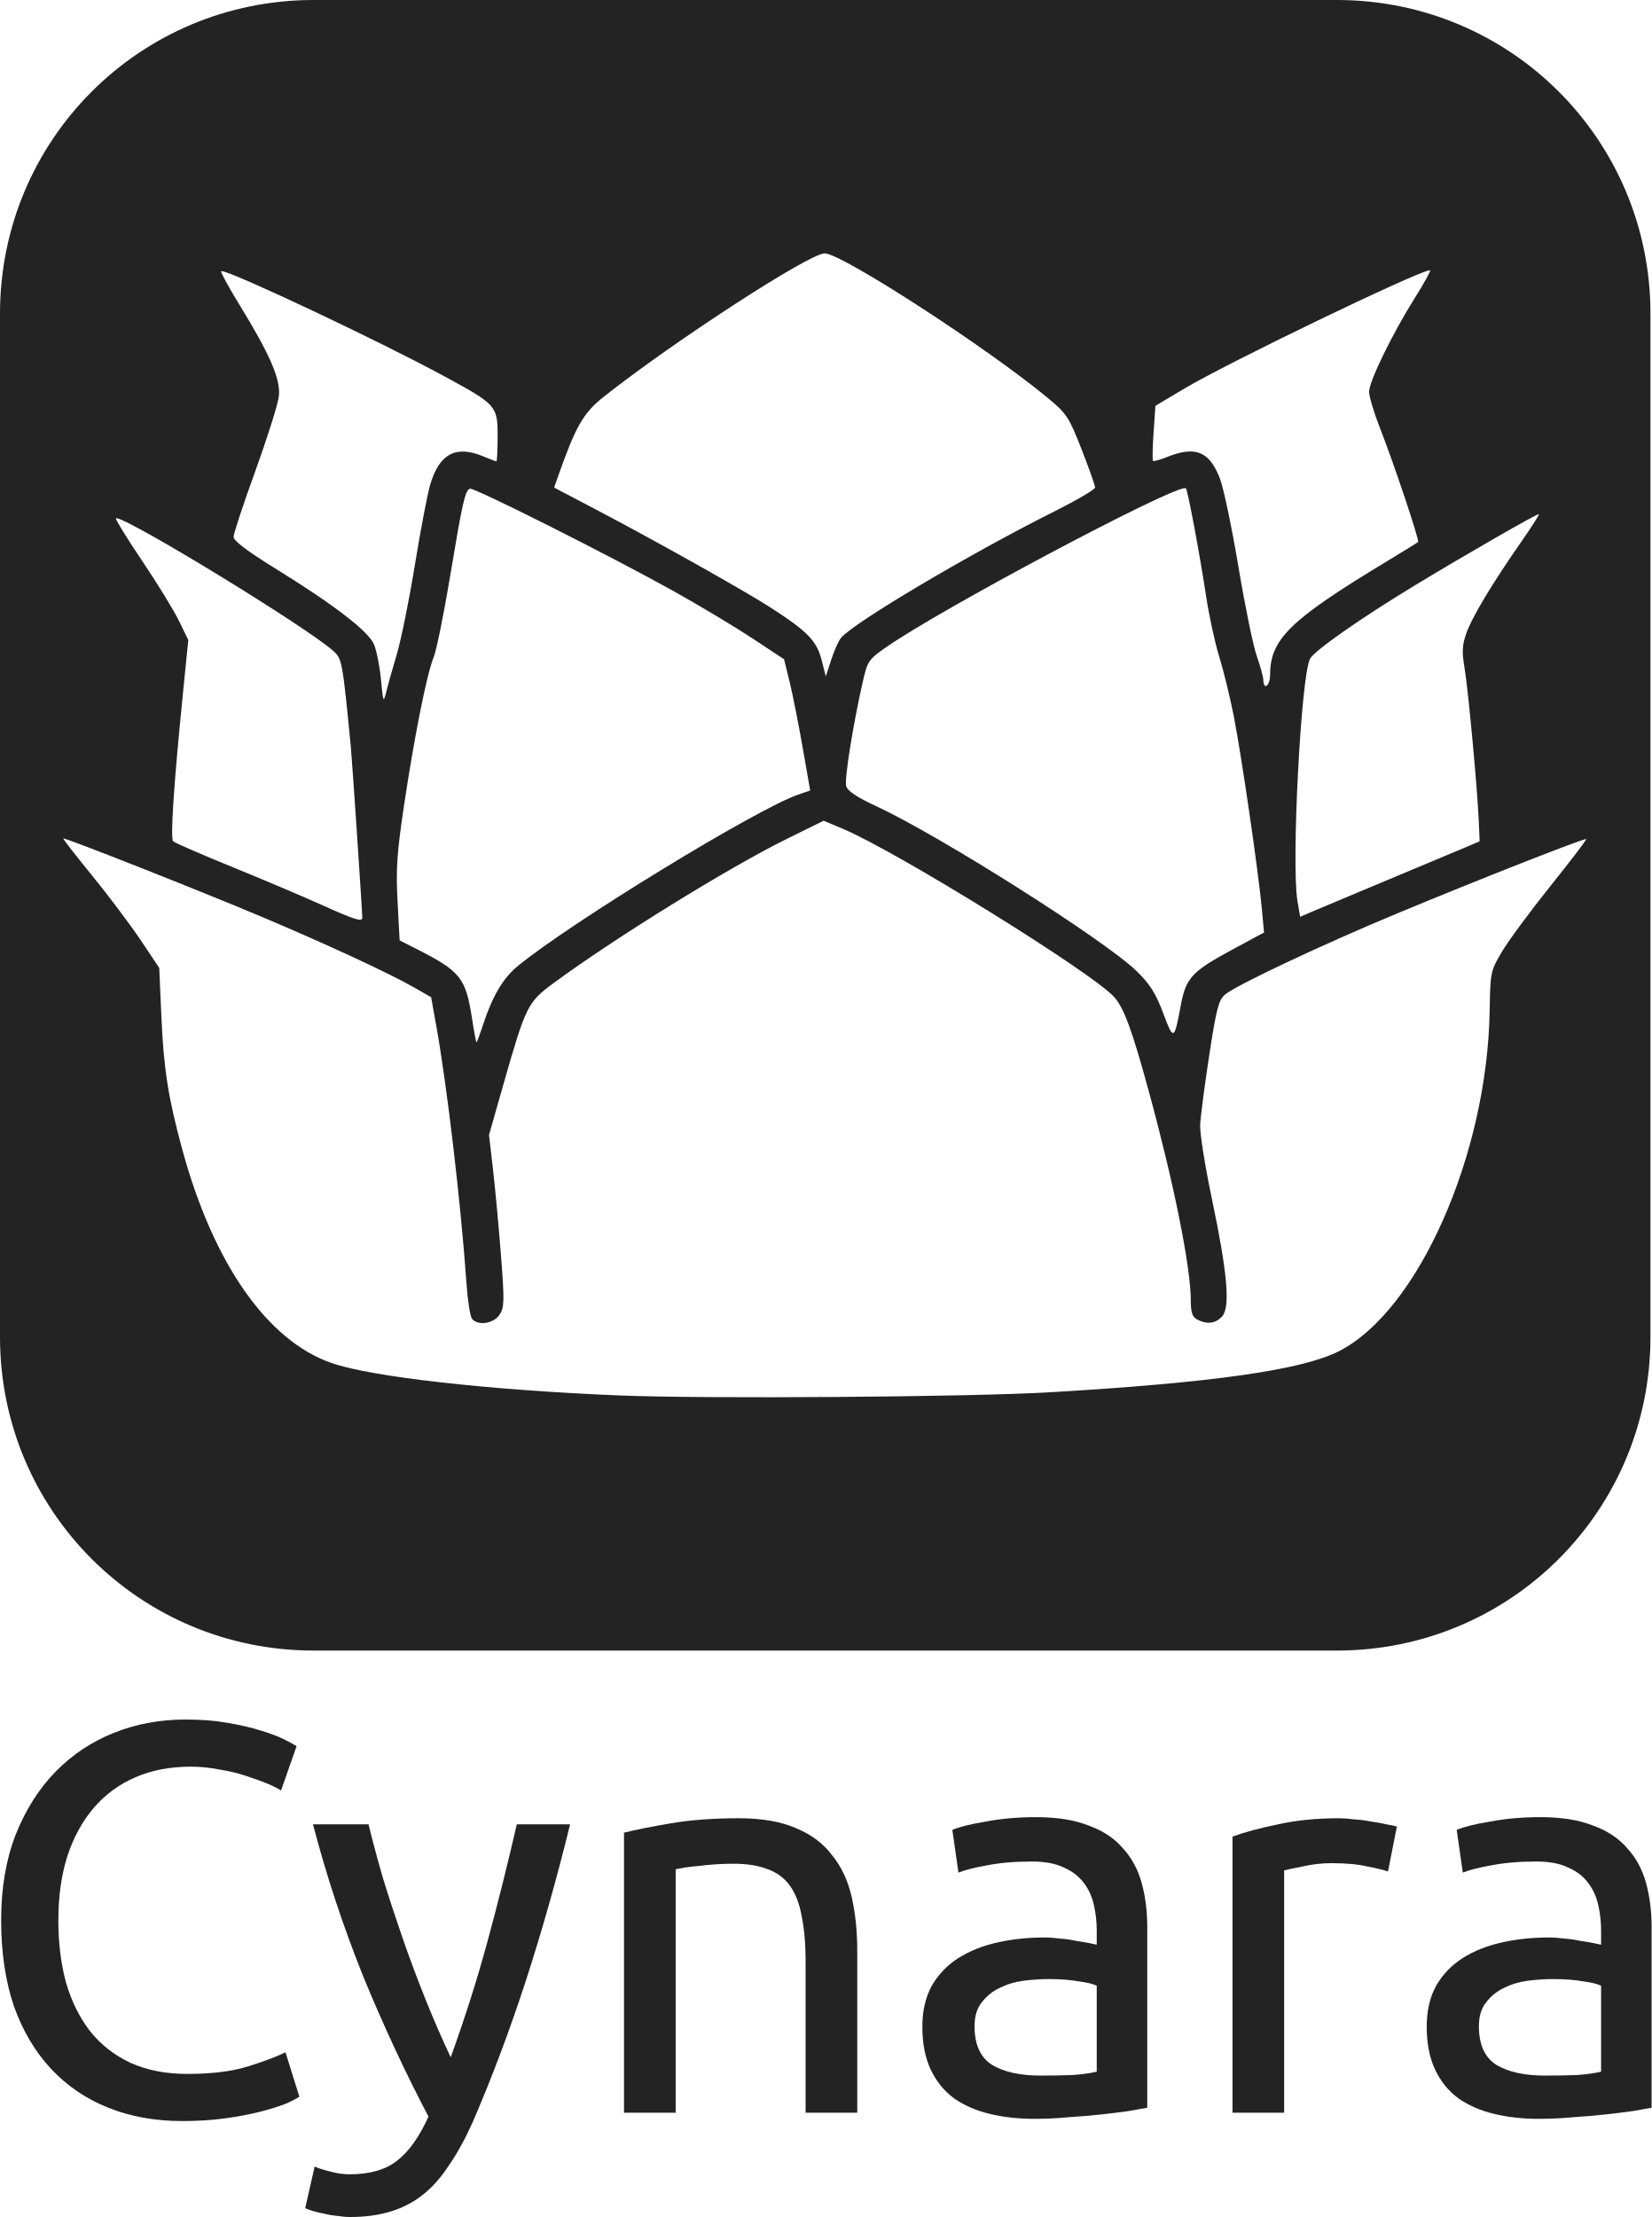
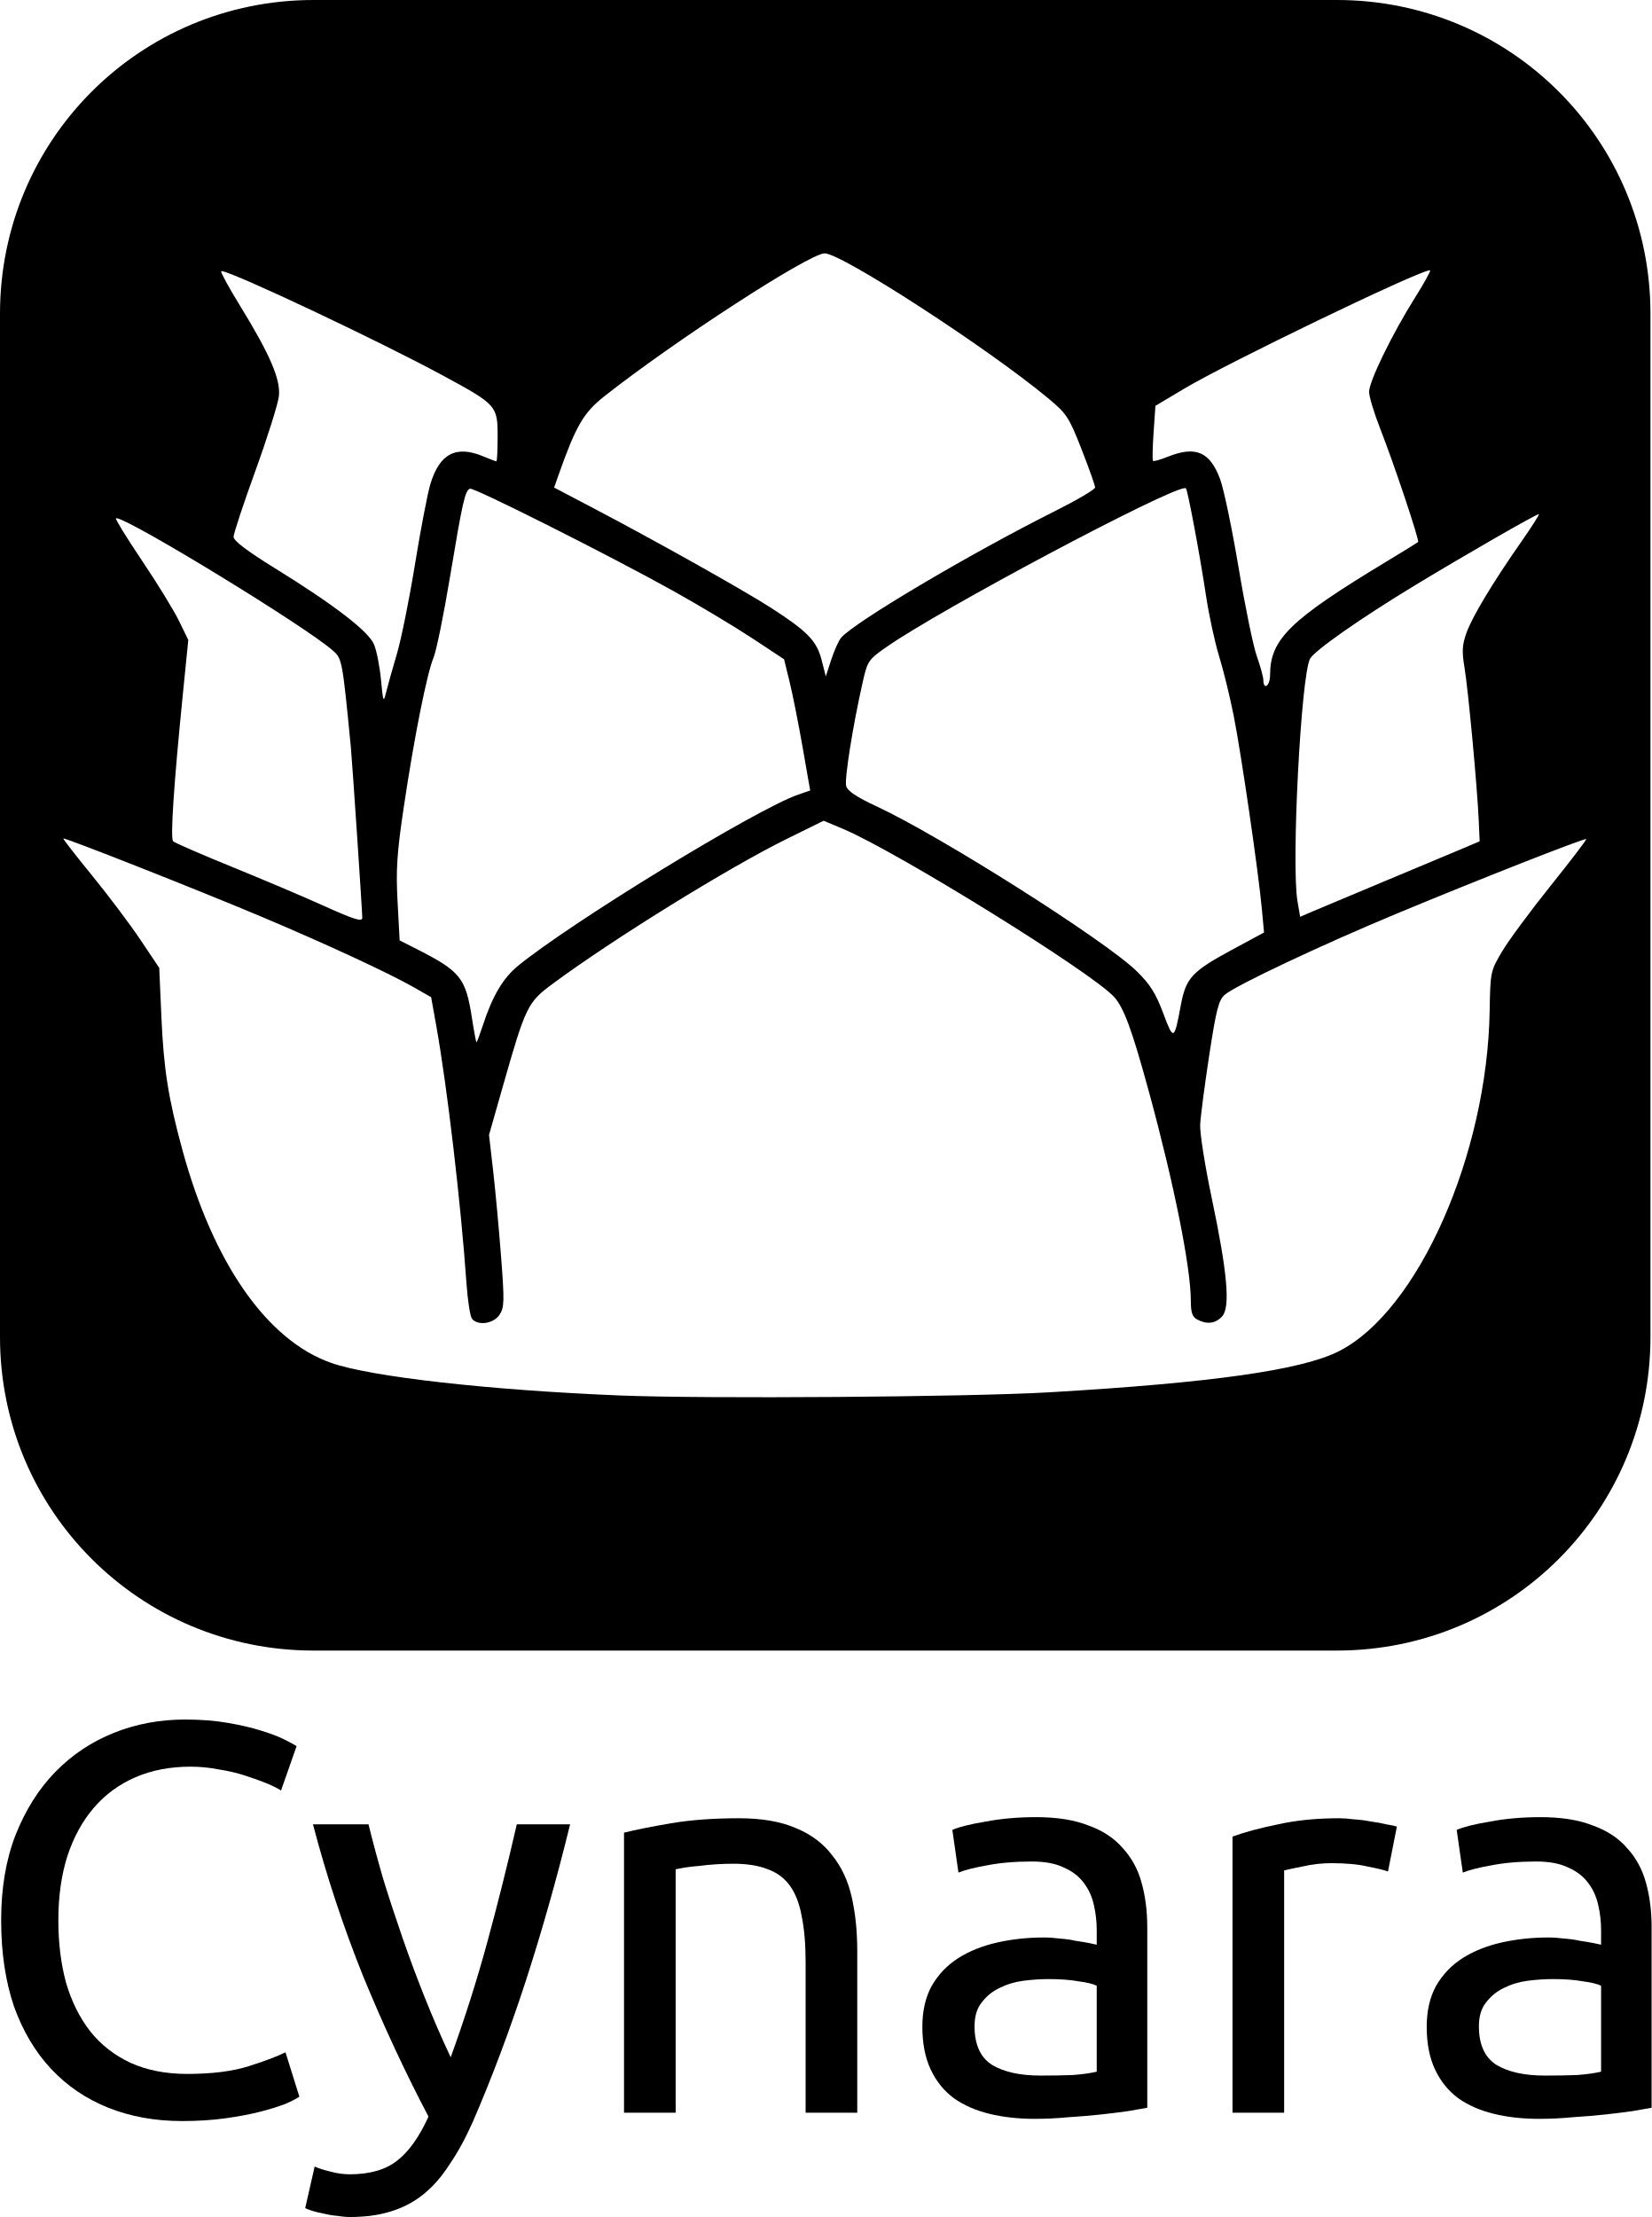
<svg xmlns="http://www.w3.org/2000/svg" width="250.175" height="335.793" viewBox="0 0 250.175 335.793" id="svg2" version="1.1">
  <defs id="defs4" />
  <g id="layer1" transform="translate(-5.425258,-802.3613)">
-     <path style="fill:#000000;fill-opacity:0.863;stroke:none" d="m 52.933,802.361 c -26.319,0 -47.508,21.189 -47.508,47.508 l 0,154.986 c 0,26.319 21.189,47.506 47.508,47.506 l 154.986,0 c 26.319,0 47.506,-21.187 47.506,-47.506 l 0,-154.986 c 0,-26.319 -21.187,-47.508 -47.506,-47.508 l -154.986,0 z m 77.404,38.375 c 2.586,0 24.757,14.376 33.881,21.969 2.787,2.319 3.137,2.853 5.041,7.723 1.125,2.878 2.045,5.474 2.045,5.768 0,0.294 -2.756,1.914 -6.125,3.602 -12.834,6.431 -30.449,16.867 -32.365,19.176 -0.365,0.439 -1.031,1.932 -1.482,3.316 l -0.82,2.516 -0.646,-2.52 c -0.737,-2.875 -2.177,-4.347 -7.764,-7.932 -4.091,-2.625 -17.164,-9.961 -26.395,-14.811 l -6.348,-3.334 0.656,-1.865 c 2.633,-7.462 3.794,-9.464 6.912,-11.928 10.636,-8.404 31.095,-21.68 33.41,-21.68 z m 91.578,2.572 c 0.072,-0.012 0.118,-0.011 0.135,0.006 0.104,0.104 -0.941,1.987 -2.322,4.182 -3.403,5.408 -6.924,12.633 -6.924,14.207 0,0.709 0.749,3.201 1.666,5.537 2.09,5.323 5.996,17.003 5.76,17.221 -0.097,0.09 -2.287,1.44 -4.867,3 -14.569,8.805 -17.547,11.713 -17.557,17.15 -0.003,1.643 -0.987,2.369 -1.018,0.75 -0.009,-0.481 -0.457,-2.112 -0.994,-3.625 -0.537,-1.512 -1.781,-7.558 -2.764,-13.436 -0.983,-5.877 -2.239,-11.895 -2.791,-13.371 -1.558,-4.165 -3.703,-5.078 -7.945,-3.381 -1.117,0.447 -2.118,0.726 -2.223,0.621 -0.105,-0.105 -0.064,-2.022 0.09,-4.264 l 0.279,-4.076 4.307,-2.568 c 6.648,-3.964 34.922,-17.59 37.168,-17.953 z m -182.875,0.121 c 1.816,0.198 23.872,10.602 33.648,15.904 7.952,4.313 8.115,4.496 8.115,9.129 0,2.076 -0.086,3.773 -0.189,3.773 -0.104,0 -0.997,-0.338 -1.984,-0.75 -4.145,-1.732 -6.648,-0.405 -8.033,4.258 -0.429,1.446 -1.477,6.929 -2.33,12.186 -0.853,5.256 -2.089,11.357 -2.744,13.557 -0.656,2.2 -1.383,4.787 -1.617,5.75 -0.392,1.61 -0.452,1.458 -0.77,-1.906 -0.19,-2.011 -0.663,-4.42 -1.053,-5.352 -0.841,-2.013 -6.03,-5.999 -15.113,-11.613 -4.107,-2.538 -6.166,-4.106 -6.166,-4.691 0,-0.484 1.493,-4.998 3.316,-10.033 1.824,-5.035 3.42,-10.108 3.549,-11.273 0.281,-2.543 -1.329,-6.282 -5.941,-13.793 -1.659,-2.701 -2.919,-5.01 -2.799,-5.131 0.015,-0.015 0.053,-0.02 0.111,-0.014 z m 145.832,32.865 c 0.096,-0.009 0.158,0.002 0.188,0.031 0.277,0.277 2.117,10.099 3.027,16.16 0.454,3.025 1.352,7.188 1.994,9.25 0.642,2.062 1.635,6.112 2.209,9 1.14,5.737 3.751,23.64 4.273,29.309 l 0.328,3.557 -4.684,2.525 c -6.253,3.371 -7.146,4.329 -7.922,8.498 -0.998,5.361 -1.093,5.405 -2.666,1.197 -1.119,-2.994 -1.997,-4.387 -4,-6.348 -4.746,-4.645 -29.746,-20.488 -39.432,-24.988 -3.007,-1.397 -4.391,-2.321 -4.59,-3.066 -0.279,-1.043 1.011,-9.146 2.508,-15.756 0.723,-3.191 0.865,-3.4 3.6,-5.307 8.289,-5.779 42.204,-23.793 45.166,-24.062 z m -108.256,0.086 c 0.628,-0.209 21.411,10.25 30.937,15.568 3.85,2.15 9.168,5.338 11.818,7.086 l 4.818,3.18 0.84,3.424 c 0.462,1.883 1.35,6.356 1.977,9.939 l 1.139,6.514 -1.795,0.617 c -6.275,2.155 -34.328,19.295 -42.459,25.941 -2.265,1.851 -3.866,4.554 -5.309,8.961 -0.473,1.444 -0.914,2.625 -0.98,2.625 -0.066,0 -0.383,-1.696 -0.705,-3.768 -0.934,-6.005 -1.752,-7.015 -8.398,-10.383 l -2.539,-1.287 -0.314,-5.883 c -0.262,-4.88 -0.099,-7.336 0.955,-14.406 1.562,-10.478 3.489,-20.141 4.5,-22.561 0.417,-0.999 1.532,-6.463 2.477,-12.141 1.906,-11.453 2.297,-13.18 3.039,-13.428 z m 161.902,3.855 c 0.142,0 -1.037,1.856 -2.621,4.125 -4.4,6.304 -7.478,11.421 -8.354,13.891 -0.641,1.808 -0.695,2.807 -0.285,5.234 0.553,3.274 1.935,18.108 2.156,23.15 l 0.139,3.152 -2.25,0.959 c -1.238,0.528 -6.525,2.742 -11.75,4.92 -5.225,2.178 -10.331,4.321 -11.346,4.76 l -1.846,0.797 -0.404,-2.369 c -0.951,-5.568 0.527,-34.088 1.902,-36.709 0.642,-1.223 7.637,-6.122 15.865,-11.111 7.69,-4.662 18.369,-10.799 18.793,-10.799 z m -215.379,0.627 c 2.306,0.34 28.656,16.435 32.732,20.057 1.372,1.218 1.423,1.499 2.695,14.566 0.21,2.152 1.729,24.827 1.734,25.875 0.003,0.68 -1.189,0.301 -6.248,-1.984 -2.75,-1.242 -8.821,-3.816 -13.49,-5.717 -4.67,-1.901 -8.682,-3.644 -8.914,-3.877 -0.441,-0.441 0.101,-8.593 1.486,-22.395 l 0.812,-8.098 -1.416,-2.902 c -0.778,-1.596 -3.292,-5.691 -5.586,-9.098 -2.294,-3.407 -4.073,-6.293 -3.953,-6.412 0.023,-0.023 0.072,-0.027 0.146,-0.016 z m 107.045,45.811 2.949,1.24 c 8.102,3.41 37.483,21.611 41.008,25.402 1.505,1.62 2.746,4.988 5.34,14.498 3.77,13.822 6.316,26.521 6.32,31.529 0.001,1.818 0.223,2.476 0.969,2.875 1.473,0.788 2.782,0.623 3.779,-0.479 1.259,-1.391 0.8,-6.605 -1.58,-17.92 -1.022,-4.859 -1.81,-9.846 -1.752,-11.084 0.058,-1.238 0.673,-5.963 1.367,-10.5 1.066,-6.97 1.433,-8.399 2.365,-9.205 1.621,-1.402 14.651,-7.549 26.104,-12.314 12.347,-5.138 28.434,-11.462 28.639,-11.258 0.084,0.084 -2.35,3.274 -5.41,7.09 -3.06,3.816 -6.363,8.287 -7.34,9.938 -1.745,2.949 -1.776,3.101 -1.875,9 -0.364,21.792 -10.855,45.465 -22.838,51.537 -5.641,2.859 -19.178,4.776 -43.926,6.225 -12.152,0.711 -52.032,1.003 -65,0.475 -19.862,-0.809 -37.718,-2.825 -43.723,-4.936 -9.71,-3.413 -17.847,-15.077 -22.543,-32.313 -2.119,-7.778 -2.813,-12.167 -3.16,-20.002 l -0.332,-7.512 -2.838,-4.238 c -1.56,-2.331 -4.855,-6.711 -7.322,-9.736 -2.467,-3.025 -4.433,-5.556 -4.369,-5.623 0.177,-0.187 20.453,7.815 29.996,11.838 9.764,4.116 19.403,8.583 23.129,10.719 l 2.59,1.484 0.77,4.291 c 1.66,9.252 3.743,27.009 4.582,39.041 0.182,2.612 0.56,5.031 0.838,5.375 0.89,1.099 3.279,0.745 4.172,-0.617 0.729,-1.112 0.752,-2.034 0.225,-8.875 -0.324,-4.199 -0.864,-10.046 -1.203,-12.996 l -0.617,-5.363 2.105,-7.387 c 3.459,-12.139 3.731,-12.696 7.602,-15.553 9.235,-6.818 26.619,-17.569 35.416,-21.904 l 5.564,-2.742 z" id="rect4145" />
+     <path style="fill:#000000;fill-opacity:1;stroke:none" d="m 52.933,802.361 c -26.319,0 -47.508,21.189 -47.508,47.508 l 0,154.986 c 0,26.319 21.189,47.506 47.508,47.506 l 154.986,0 c 26.319,0 47.506,-21.187 47.506,-47.506 l 0,-154.986 c 0,-26.319 -21.187,-47.508 -47.506,-47.508 l -154.986,0 z m 77.404,38.375 c 2.586,0 24.757,14.376 33.881,21.969 2.787,2.319 3.137,2.853 5.041,7.723 1.125,2.878 2.045,5.474 2.045,5.768 0,0.294 -2.756,1.914 -6.125,3.602 -12.834,6.431 -30.449,16.867 -32.365,19.176 -0.365,0.439 -1.031,1.932 -1.482,3.316 l -0.82,2.516 -0.646,-2.52 c -0.737,-2.875 -2.177,-4.347 -7.764,-7.932 -4.091,-2.625 -17.164,-9.961 -26.395,-14.811 l -6.348,-3.334 0.656,-1.865 c 2.633,-7.462 3.794,-9.464 6.912,-11.928 10.636,-8.404 31.095,-21.68 33.41,-21.68 z m 91.578,2.572 c 0.072,-0.012 0.118,-0.011 0.135,0.006 0.104,0.104 -0.941,1.987 -2.322,4.182 -3.403,5.408 -6.924,12.633 -6.924,14.207 0,0.709 0.749,3.201 1.666,5.537 2.09,5.323 5.996,17.003 5.76,17.221 -0.097,0.09 -2.287,1.44 -4.867,3 -14.569,8.805 -17.547,11.713 -17.557,17.15 -0.003,1.643 -0.987,2.369 -1.018,0.75 -0.009,-0.481 -0.457,-2.112 -0.994,-3.625 -0.537,-1.512 -1.781,-7.558 -2.764,-13.436 -0.983,-5.877 -2.239,-11.895 -2.791,-13.371 -1.558,-4.165 -3.703,-5.078 -7.945,-3.381 -1.117,0.447 -2.118,0.726 -2.223,0.621 -0.105,-0.105 -0.064,-2.022 0.09,-4.264 l 0.279,-4.076 4.307,-2.568 c 6.648,-3.964 34.922,-17.59 37.168,-17.953 z m -182.875,0.121 c 1.816,0.198 23.872,10.602 33.648,15.904 7.952,4.313 8.115,4.496 8.115,9.129 0,2.076 -0.086,3.773 -0.189,3.773 -0.104,0 -0.997,-0.338 -1.984,-0.75 -4.145,-1.732 -6.648,-0.405 -8.033,4.258 -0.429,1.446 -1.477,6.929 -2.33,12.186 -0.853,5.256 -2.089,11.357 -2.744,13.557 -0.656,2.2 -1.383,4.787 -1.617,5.75 -0.392,1.61 -0.452,1.458 -0.77,-1.906 -0.19,-2.011 -0.663,-4.42 -1.053,-5.352 -0.841,-2.013 -6.03,-5.999 -15.113,-11.613 -4.107,-2.538 -6.166,-4.106 -6.166,-4.691 0,-0.484 1.493,-4.998 3.316,-10.033 1.824,-5.035 3.42,-10.108 3.549,-11.273 0.281,-2.543 -1.329,-6.282 -5.941,-13.793 -1.659,-2.701 -2.919,-5.01 -2.799,-5.131 0.015,-0.015 0.053,-0.02 0.111,-0.014 z m 145.832,32.865 c 0.096,-0.009 0.158,0.002 0.188,0.031 0.277,0.277 2.117,10.099 3.027,16.16 0.454,3.025 1.352,7.188 1.994,9.25 0.642,2.062 1.635,6.112 2.209,9 1.14,5.737 3.751,23.64 4.273,29.309 l 0.328,3.557 -4.684,2.525 c -6.253,3.371 -7.146,4.329 -7.922,8.498 -0.998,5.361 -1.093,5.405 -2.666,1.197 -1.119,-2.994 -1.997,-4.387 -4,-6.348 -4.746,-4.645 -29.746,-20.488 -39.432,-24.988 -3.007,-1.397 -4.391,-2.321 -4.59,-3.066 -0.279,-1.043 1.011,-9.146 2.508,-15.756 0.723,-3.191 0.865,-3.4 3.6,-5.307 8.289,-5.779 42.204,-23.793 45.166,-24.062 z m -108.256,0.086 c 0.628,-0.209 21.411,10.25 30.937,15.568 3.85,2.15 9.168,5.338 11.818,7.086 l 4.818,3.18 0.84,3.424 c 0.462,1.883 1.35,6.356 1.977,9.939 l 1.139,6.514 -1.795,0.617 c -6.275,2.155 -34.328,19.295 -42.459,25.941 -2.265,1.851 -3.866,4.554 -5.309,8.961 -0.473,1.444 -0.914,2.625 -0.98,2.625 -0.066,0 -0.383,-1.696 -0.705,-3.768 -0.934,-6.005 -1.752,-7.015 -8.398,-10.383 l -2.539,-1.287 -0.314,-5.883 c -0.262,-4.88 -0.099,-7.336 0.955,-14.406 1.562,-10.478 3.489,-20.141 4.5,-22.561 0.417,-0.999 1.532,-6.463 2.477,-12.141 1.906,-11.453 2.297,-13.18 3.039,-13.428 z m 161.902,3.855 c 0.142,0 -1.037,1.856 -2.621,4.125 -4.4,6.304 -7.478,11.421 -8.354,13.891 -0.641,1.808 -0.695,2.807 -0.285,5.234 0.553,3.274 1.935,18.108 2.156,23.15 l 0.139,3.152 -2.25,0.959 c -1.238,0.528 -6.525,2.742 -11.75,4.92 -5.225,2.178 -10.331,4.321 -11.346,4.76 l -1.846,0.797 -0.404,-2.369 c -0.951,-5.568 0.527,-34.088 1.902,-36.709 0.642,-1.223 7.637,-6.122 15.865,-11.111 7.69,-4.662 18.369,-10.799 18.793,-10.799 z m -215.379,0.627 c 2.306,0.34 28.656,16.435 32.732,20.057 1.372,1.218 1.423,1.499 2.695,14.566 0.21,2.152 1.729,24.827 1.734,25.875 0.003,0.68 -1.189,0.301 -6.248,-1.984 -2.75,-1.242 -8.821,-3.816 -13.49,-5.717 -4.67,-1.901 -8.682,-3.644 -8.914,-3.877 -0.441,-0.441 0.101,-8.593 1.486,-22.395 l 0.812,-8.098 -1.416,-2.902 c -0.778,-1.596 -3.292,-5.691 -5.586,-9.098 -2.294,-3.407 -4.073,-6.293 -3.953,-6.412 0.023,-0.023 0.072,-0.027 0.146,-0.016 z m 107.045,45.811 2.949,1.24 c 8.102,3.41 37.483,21.611 41.008,25.402 1.505,1.62 2.746,4.988 5.34,14.498 3.77,13.822 6.316,26.521 6.32,31.529 0.001,1.818 0.223,2.476 0.969,2.875 1.473,0.788 2.782,0.623 3.779,-0.479 1.259,-1.391 0.8,-6.605 -1.58,-17.92 -1.022,-4.859 -1.81,-9.846 -1.752,-11.084 0.058,-1.238 0.673,-5.963 1.367,-10.5 1.066,-6.97 1.433,-8.399 2.365,-9.205 1.621,-1.402 14.651,-7.549 26.104,-12.314 12.347,-5.138 28.434,-11.462 28.639,-11.258 0.084,0.084 -2.35,3.274 -5.41,7.09 -3.06,3.816 -6.363,8.287 -7.34,9.938 -1.745,2.949 -1.776,3.101 -1.875,9 -0.364,21.792 -10.855,45.465 -22.838,51.537 -5.641,2.859 -19.178,4.776 -43.926,6.225 -12.152,0.711 -52.032,1.003 -65,0.475 -19.862,-0.809 -37.718,-2.825 -43.723,-4.936 -9.71,-3.413 -17.847,-15.077 -22.543,-32.313 -2.119,-7.778 -2.813,-12.167 -3.16,-20.002 l -0.332,-7.512 -2.838,-4.238 c -1.56,-2.331 -4.855,-6.711 -7.322,-9.736 -2.467,-3.025 -4.433,-5.556 -4.369,-5.623 0.177,-0.187 20.453,7.815 29.996,11.838 9.764,4.116 19.403,8.583 23.129,10.719 l 2.59,1.484 0.77,4.291 c 1.66,9.252 3.743,27.009 4.582,39.041 0.182,2.612 0.56,5.031 0.838,5.375 0.89,1.099 3.279,0.745 4.172,-0.617 0.729,-1.112 0.752,-2.034 0.225,-8.875 -0.324,-4.199 -0.864,-10.046 -1.203,-12.996 l -0.617,-5.363 2.105,-7.387 c 3.459,-12.139 3.731,-12.696 7.602,-15.553 9.235,-6.818 26.619,-17.569 35.416,-21.904 l 5.564,-2.742 z" id="rect4145" />
    <g style="stroke-width:0.5;stroke-miterlimit:4;stroke-dasharray:none" transform="matrix(10,0,0,10,120,-9585.916)" id="g4169">
      <g id="g4223">
        <g id="g4228">
          <g id="g4271" />
        </g>
      </g>
    </g>
    <g transform="translate(120,-94)" id="g4214" />
-     <g transform="matrix(1.001399,0,0,1,6.698232,777.1925)" style="font-size:100px;font-style:normal;font-weight:normal;line-height:125%;letter-spacing:0px;word-spacing:0px;fill:#000000;fill-opacity:0.863;stroke:none;font-family:Sans" id="flowRoot2990">
-       <path d="m 26.287,346.43 c -4.088,0 -7.812,-0.672 -11.172,-2.016 -3.36,-1.344 -6.244,-3.304 -8.652,-5.88 -2.408,-2.576 -4.284,-5.74 -5.628,-9.492 -1.288,-3.808 -1.932,-8.148 -1.932,-13.02 -4.9e-6,-4.872 0.728,-9.184 2.184,-12.936 1.512,-3.808 3.528,-7 6.048,-9.576 2.52,-2.576 5.46,-4.536 8.82,-5.88 3.36,-1.344 6.944,-2.016 10.752,-2.016 2.408,6e-5 4.564,0.168 6.468,0.504 1.96,0.336 3.64,0.728 5.04,1.176 1.456,0.448 2.632,0.896 3.528,1.344 0.896,0.448 1.512,0.784 1.848,1.008 l -2.352,6.72 c -0.504,-0.336 -1.232,-0.7 -2.184,-1.092 -0.952,-0.392 -2.044,-0.784 -3.276,-1.176 -1.176,-0.392 -2.492,-0.7 -3.948,-0.924 -1.4,-0.28 -2.828,-0.42 -4.284,-0.42 -3.08,6e-5 -5.852,0.532 -8.316,1.596 -2.464,1.064 -4.564,2.604 -6.3,4.62 -1.736,2.016 -3.08,4.48 -4.032,7.392 -0.896,2.856 -1.344,6.076 -1.344,9.66 -1.35e-5,3.472 0.392,6.636 1.176,9.492 0.84,2.856 2.072,5.32 3.696,7.392 1.624,2.016 3.64,3.584 6.048,4.704 2.464,1.12 5.32,1.68 8.568,1.68 3.752,10e-6 6.86,-0.392 9.324,-1.176 2.464,-0.784 4.312,-1.484 5.544,-2.1 l 2.1,6.72 c -0.392,0.28 -1.092,0.644 -2.1,1.092 -1.008,0.392 -2.268,0.784 -3.78,1.176 -1.512,0.392 -3.276,0.728 -5.292,1.008 -2.016,0.28 -4.2,0.42 -6.552,0.42" style="font-size:84px;font-variant:normal;font-stretch:normal;fill:#000000;font-family:Ubuntu;-inkscape-font-specification:Ubuntu" id="path2995" />
-       <path d="m 46.323,353.318 c 0.616,0.28 1.4,0.532 2.352,0.756 1.008,0.28 1.988,0.42 2.94,0.42 3.08,-1e-5 5.488,-0.7 7.224,-2.1 1.736,-1.344 3.304,-3.556 4.704,-6.636 -3.528,-6.72 -6.832,-13.832 -9.912,-21.336 -3.024,-7.56 -5.544,-15.204 -7.56,-22.932 l 8.4,0 c 0.616,2.52 1.344,5.236 2.184,8.148 0.896,2.912 1.876,5.908 2.94,8.988 1.064,3.08 2.212,6.16 3.444,9.24 1.232,3.08 2.52,6.048 3.864,8.904 2.128,-5.88 3.976,-11.704 5.544,-17.472 1.568,-5.768 3.052,-11.704 4.452,-17.808 l 8.064,0 c -2.016,8.232 -4.256,16.156 -6.72,23.772 -2.464,7.56 -5.124,14.644 -7.98,21.252 -1.12,2.52 -2.296,4.676 -3.528,6.468 -1.176,1.848 -2.492,3.36 -3.948,4.536 -1.456,1.176 -3.108,2.044 -4.956,2.604 -1.792,0.56 -3.836,0.84 -6.132,0.84 -0.616,-10e-6 -1.26,-0.056 -1.932,-0.168 -0.672,-0.056 -1.344,-0.168 -2.016,-0.336 -0.616,-0.112 -1.204,-0.252 -1.764,-0.42 -0.504,-0.168 -0.868,-0.308 -1.092,-0.42 l 1.428,-6.3" style="font-size:84px;font-variant:normal;font-stretch:normal;fill:#000000;font-family:Ubuntu;-inkscape-font-specification:Ubuntu" id="path2997" />
-       <path d="m 93.118,302.75 c 1.792,-0.448 4.172,-0.924 7.14,-1.428 2.968,-0.504 6.384,-0.756 10.248,-0.756 3.472,5e-5 6.356,0.504 8.652,1.512 2.296,0.952 4.116,2.324 5.46,4.116 1.4,1.736 2.38,3.836 2.94,6.3 0.56,2.464 0.84,5.18 0.84,8.148 l 0,24.528 -7.812,0 0,-22.848 c -4e-5,-2.688 -0.196,-4.984 -0.588,-6.888 -0.336,-1.904 -0.924,-3.444 -1.764,-4.62 -0.84,-1.176 -1.96,-2.016 -3.36,-2.52 -1.4,-0.56 -3.136,-0.84 -5.208,-0.84 -0.84,4e-5 -1.708,0.028 -2.604,0.084 -0.896,0.056 -1.764,0.14 -2.604,0.252 -0.784,0.056 -1.512,0.14 -2.184,0.252 -0.616,0.112 -1.064,0.196 -1.344,0.252 l 0,36.876 -7.812,0 0,-42.42" style="font-size:84px;font-variant:normal;font-stretch:normal;fill:#000000;font-family:Ubuntu;-inkscape-font-specification:Ubuntu" id="path2999" />
-       <path d="m 156.137,339.542 c 1.848,10e-6 3.472,-0.028 4.872,-0.084 1.456,-0.112 2.66,-0.28 3.612,-0.504 l 0,-13.02 c -0.56,-0.28 -1.484,-0.504 -2.772,-0.672 -1.232,-0.224 -2.744,-0.336 -4.536,-0.336 -1.176,2e-5 -2.436,0.084 -3.78,0.252 -1.288,0.168 -2.492,0.532 -3.612,1.092 -1.064,0.504 -1.96,1.232 -2.688,2.184 -0.728,0.896 -1.092,2.1 -1.092,3.612 -10e-6,2.8 0.896,4.76 2.688,5.88 1.792,1.064 4.228,1.596 7.308,1.596 m -0.672,-39.144 c 3.136,5e-5 5.768,0.42 7.896,1.26 2.184,0.784 3.92,1.932 5.208,3.444 1.344,1.456 2.296,3.22 2.856,5.292 0.56,2.016 0.84,4.256 0.84,6.72 l 0,27.3 c -0.672,0.112 -1.624,0.28 -2.856,0.504 -1.176,0.168 -2.52,0.336 -4.032,0.504 -1.512,0.168 -3.164,0.308 -4.956,0.42 -1.736,0.168 -3.472,0.252 -5.208,0.252 -2.464,0 -4.732,-0.252 -6.804,-0.756 -2.072,-0.504 -3.864,-1.288 -5.376,-2.352 -1.512,-1.12 -2.688,-2.576 -3.528,-4.368 -0.84,-1.792 -1.26,-3.948 -1.26,-6.468 0,-2.408 0.476,-4.48 1.428,-6.216 1.008,-1.736 2.352,-3.136 4.032,-4.2 1.68,-1.064 3.64,-1.848 5.88,-2.352 2.24,-0.504 4.592,-0.756 7.056,-0.756 0.784,3e-5 1.596,0.056 2.436,0.168 0.84,0.056 1.624,0.168 2.352,0.336 0.784,0.112 1.456,0.224 2.016,0.336 0.56,0.112 0.952,0.196 1.176,0.252 l 0,-2.184 c -3e-5,-1.288 -0.14,-2.548 -0.42,-3.78 -0.28,-1.288 -0.784,-2.408 -1.512,-3.36 -0.728,-1.008 -1.736,-1.792 -3.024,-2.352 -1.232,-0.616 -2.856,-0.924 -4.872,-0.924 -2.576,4e-5 -4.844,0.196 -6.804,0.588 -1.904,0.336 -3.332,0.7 -4.284,1.092 l -0.924,-6.468 c 1.008,-0.448 2.688,-0.868 5.04,-1.26 2.352,-0.448 4.9,-0.672 7.644,-0.672" style="font-size:84px;font-variant:normal;font-stretch:normal;fill:#000000;font-family:Ubuntu;-inkscape-font-specification:Ubuntu" id="path3001" />
-       <path d="m 201.286,300.566 c 0.672,5e-5 1.428,0.056 2.268,0.168 0.896,0.056 1.764,0.168 2.604,0.336 0.84,0.112 1.596,0.252 2.268,0.42 0.728,0.112 1.26,0.224 1.596,0.336 l -1.344,6.804 c -0.616,-0.224 -1.652,-0.476 -3.108,-0.756 -1.4,-0.336 -3.22,-0.504 -5.46,-0.504 -1.456,4e-5 -2.912,0.168 -4.368,0.504 -1.4,0.28 -2.324,0.476 -2.772,0.588 l 0,36.708 -7.812,0 0,-41.832 c 1.848,-0.672 4.144,-1.288 6.888,-1.848 2.744,-0.616 5.824,-0.924 9.24,-0.924" style="font-size:84px;font-variant:normal;font-stretch:normal;fill:#000000;font-family:Ubuntu;-inkscape-font-specification:Ubuntu" id="path3003" />
-       <path d="m 232.426,339.542 c 1.848,10e-6 3.472,-0.028 4.872,-0.084 1.456,-0.112 2.66,-0.28 3.612,-0.504 l 0,-13.02 c -0.56,-0.28 -1.484,-0.504 -2.772,-0.672 -1.232,-0.224 -2.744,-0.336 -4.536,-0.336 -1.176,2e-5 -2.436,0.084 -3.78,0.252 -1.288,0.168 -2.492,0.532 -3.612,1.092 -1.064,0.504 -1.96,1.232 -2.688,2.184 -0.728,0.896 -1.092,2.1 -1.092,3.612 -1e-5,2.8 0.896,4.76 2.688,5.88 1.792,1.064 4.228,1.596 7.308,1.596 m -0.672,-39.144 c 3.136,5e-5 5.768,0.42 7.896,1.26 2.184,0.784 3.92,1.932 5.208,3.444 1.344,1.456 2.296,3.22 2.856,5.292 0.56,2.016 0.84,4.256 0.84,6.72 l 0,27.3 c -0.672,0.112 -1.624,0.28 -2.856,0.504 -1.176,0.168 -2.52,0.336 -4.032,0.504 -1.512,0.168 -3.164,0.308 -4.956,0.42 -1.736,0.168 -3.472,0.252 -5.208,0.252 -2.464,0 -4.732,-0.252 -6.804,-0.756 -2.072,-0.504 -3.864,-1.288 -5.376,-2.352 -1.512,-1.12 -2.688,-2.576 -3.528,-4.368 -0.84,-1.792 -1.26,-3.948 -1.26,-6.468 0,-2.408 0.476,-4.48 1.428,-6.216 1.008,-1.736 2.352,-3.136 4.032,-4.2 1.68,-1.064 3.64,-1.848 5.88,-2.352 2.24,-0.504 4.592,-0.756 7.056,-0.756 0.784,3e-5 1.596,0.056 2.436,0.168 0.84,0.056 1.624,0.168 2.352,0.336 0.784,0.112 1.456,0.224 2.016,0.336 0.56,0.112 0.952,0.196 1.176,0.252 l 0,-2.184 c -2e-5,-1.288 -0.14,-2.548 -0.42,-3.78 -0.28,-1.288 -0.784,-2.408 -1.512,-3.36 -0.728,-1.008 -1.736,-1.792 -3.024,-2.352 -1.232,-0.616 -2.856,-0.924 -4.872,-0.924 -2.576,4e-5 -4.844,0.196 -6.804,0.588 -1.904,0.336 -3.332,0.7 -4.284,1.092 l -0.924,-6.468 c 1.008,-0.448 2.688,-0.868 5.04,-1.26 2.352,-0.448 4.9,-0.672 7.644,-0.672" style="font-size:84px;font-variant:normal;font-stretch:normal;fill:#000000;font-family:Ubuntu;-inkscape-font-specification:Ubuntu" id="path3005" />
+     <g transform="matrix(1.001399,0,0,1,6.698232,777.1925)" style="font-size:100px;font-style:normal;font-weight:normal;line-height:125%;letter-spacing:0px;word-spacing:0px;fill:#000000;fill-opacity:1;stroke:none;font-family:Sans" id="flowRoot2990">
+       <path d="m 26.287,346.43 c -4.088,0 -7.812,-0.672 -11.172,-2.016 -3.36,-1.344 -6.244,-3.304 -8.652,-5.88 -2.408,-2.576 -4.284,-5.74 -5.628,-9.492 -1.288,-3.808 -1.932,-8.148 -1.932,-13.02 -4.9e-6,-4.872 0.728,-9.184 2.184,-12.936 1.512,-3.808 3.528,-7 6.048,-9.576 2.52,-2.576 5.46,-4.536 8.82,-5.88 3.36,-1.344 6.944,-2.016 10.752,-2.016 2.408,6e-5 4.564,0.168 6.468,0.504 1.96,0.336 3.64,0.728 5.04,1.176 1.456,0.448 2.632,0.896 3.528,1.344 0.896,0.448 1.512,0.784 1.848,1.008 l -2.352,6.72 c -0.504,-0.336 -1.232,-0.7 -2.184,-1.092 -0.952,-0.392 -2.044,-0.784 -3.276,-1.176 -1.176,-0.392 -2.492,-0.7 -3.948,-0.924 -1.4,-0.28 -2.828,-0.42 -4.284,-0.42 -3.08,6e-5 -5.852,0.532 -8.316,1.596 -2.464,1.064 -4.564,2.604 -6.3,4.62 -1.736,2.016 -3.08,4.48 -4.032,7.392 -0.896,2.856 -1.344,6.076 -1.344,9.66 -1.35e-5,3.472 0.392,6.636 1.176,9.492 0.84,2.856 2.072,5.32 3.696,7.392 1.624,2.016 3.64,3.584 6.048,4.704 2.464,1.12 5.32,1.68 8.568,1.68 3.752,10e-6 6.86,-0.392 9.324,-1.176 2.464,-0.784 4.312,-1.484 5.544,-2.1 l 2.1,6.72 c -0.392,0.28 -1.092,0.644 -2.1,1.092 -1.008,0.392 -2.268,0.784 -3.78,1.176 -1.512,0.392 -3.276,0.728 -5.292,1.008 -2.016,0.28 -4.2,0.42 -6.552,0.42" style="font-size:84px;font-variant:normal;font-stretch:normal;fill:#000000;font-family:Ubuntu;-inkscape-font-specification:Ubuntu;fill-opacity:1" id="path2995" />
+       <path d="m 46.323,353.318 c 0.616,0.28 1.4,0.532 2.352,0.756 1.008,0.28 1.988,0.42 2.94,0.42 3.08,-1e-5 5.488,-0.7 7.224,-2.1 1.736,-1.344 3.304,-3.556 4.704,-6.636 -3.528,-6.72 -6.832,-13.832 -9.912,-21.336 -3.024,-7.56 -5.544,-15.204 -7.56,-22.932 l 8.4,0 c 0.616,2.52 1.344,5.236 2.184,8.148 0.896,2.912 1.876,5.908 2.94,8.988 1.064,3.08 2.212,6.16 3.444,9.24 1.232,3.08 2.52,6.048 3.864,8.904 2.128,-5.88 3.976,-11.704 5.544,-17.472 1.568,-5.768 3.052,-11.704 4.452,-17.808 l 8.064,0 c -2.016,8.232 -4.256,16.156 -6.72,23.772 -2.464,7.56 -5.124,14.644 -7.98,21.252 -1.12,2.52 -2.296,4.676 -3.528,6.468 -1.176,1.848 -2.492,3.36 -3.948,4.536 -1.456,1.176 -3.108,2.044 -4.956,2.604 -1.792,0.56 -3.836,0.84 -6.132,0.84 -0.616,-10e-6 -1.26,-0.056 -1.932,-0.168 -0.672,-0.056 -1.344,-0.168 -2.016,-0.336 -0.616,-0.112 -1.204,-0.252 -1.764,-0.42 -0.504,-0.168 -0.868,-0.308 -1.092,-0.42 l 1.428,-6.3" style="font-size:84px;font-variant:normal;font-stretch:normal;fill:#000000;font-family:Ubuntu;-inkscape-font-specification:Ubuntu;fill-opacity:1" id="path2997" />
+       <path d="m 93.118,302.75 c 1.792,-0.448 4.172,-0.924 7.14,-1.428 2.968,-0.504 6.384,-0.756 10.248,-0.756 3.472,5e-5 6.356,0.504 8.652,1.512 2.296,0.952 4.116,2.324 5.46,4.116 1.4,1.736 2.38,3.836 2.94,6.3 0.56,2.464 0.84,5.18 0.84,8.148 l 0,24.528 -7.812,0 0,-22.848 c -4e-5,-2.688 -0.196,-4.984 -0.588,-6.888 -0.336,-1.904 -0.924,-3.444 -1.764,-4.62 -0.84,-1.176 -1.96,-2.016 -3.36,-2.52 -1.4,-0.56 -3.136,-0.84 -5.208,-0.84 -0.84,4e-5 -1.708,0.028 -2.604,0.084 -0.896,0.056 -1.764,0.14 -2.604,0.252 -0.784,0.056 -1.512,0.14 -2.184,0.252 -0.616,0.112 -1.064,0.196 -1.344,0.252 l 0,36.876 -7.812,0 0,-42.42" style="font-size:84px;font-variant:normal;font-stretch:normal;fill:#000000;font-family:Ubuntu;-inkscape-font-specification:Ubuntu;fill-opacity:1" id="path2999" />
+       <path d="m 156.137,339.542 c 1.848,10e-6 3.472,-0.028 4.872,-0.084 1.456,-0.112 2.66,-0.28 3.612,-0.504 l 0,-13.02 c -0.56,-0.28 -1.484,-0.504 -2.772,-0.672 -1.232,-0.224 -2.744,-0.336 -4.536,-0.336 -1.176,2e-5 -2.436,0.084 -3.78,0.252 -1.288,0.168 -2.492,0.532 -3.612,1.092 -1.064,0.504 -1.96,1.232 -2.688,2.184 -0.728,0.896 -1.092,2.1 -1.092,3.612 -10e-6,2.8 0.896,4.76 2.688,5.88 1.792,1.064 4.228,1.596 7.308,1.596 m -0.672,-39.144 c 3.136,5e-5 5.768,0.42 7.896,1.26 2.184,0.784 3.92,1.932 5.208,3.444 1.344,1.456 2.296,3.22 2.856,5.292 0.56,2.016 0.84,4.256 0.84,6.72 l 0,27.3 c -0.672,0.112 -1.624,0.28 -2.856,0.504 -1.176,0.168 -2.52,0.336 -4.032,0.504 -1.512,0.168 -3.164,0.308 -4.956,0.42 -1.736,0.168 -3.472,0.252 -5.208,0.252 -2.464,0 -4.732,-0.252 -6.804,-0.756 -2.072,-0.504 -3.864,-1.288 -5.376,-2.352 -1.512,-1.12 -2.688,-2.576 -3.528,-4.368 -0.84,-1.792 -1.26,-3.948 -1.26,-6.468 0,-2.408 0.476,-4.48 1.428,-6.216 1.008,-1.736 2.352,-3.136 4.032,-4.2 1.68,-1.064 3.64,-1.848 5.88,-2.352 2.24,-0.504 4.592,-0.756 7.056,-0.756 0.784,3e-5 1.596,0.056 2.436,0.168 0.84,0.056 1.624,0.168 2.352,0.336 0.784,0.112 1.456,0.224 2.016,0.336 0.56,0.112 0.952,0.196 1.176,0.252 l 0,-2.184 c -3e-5,-1.288 -0.14,-2.548 -0.42,-3.78 -0.28,-1.288 -0.784,-2.408 -1.512,-3.36 -0.728,-1.008 -1.736,-1.792 -3.024,-2.352 -1.232,-0.616 -2.856,-0.924 -4.872,-0.924 -2.576,4e-5 -4.844,0.196 -6.804,0.588 -1.904,0.336 -3.332,0.7 -4.284,1.092 l -0.924,-6.468 c 1.008,-0.448 2.688,-0.868 5.04,-1.26 2.352,-0.448 4.9,-0.672 7.644,-0.672" style="font-size:84px;font-variant:normal;font-stretch:normal;fill:#000000;font-family:Ubuntu;-inkscape-font-specification:Ubuntu;fill-opacity:1" id="path3001" />
+       <path d="m 201.286,300.566 c 0.672,5e-5 1.428,0.056 2.268,0.168 0.896,0.056 1.764,0.168 2.604,0.336 0.84,0.112 1.596,0.252 2.268,0.42 0.728,0.112 1.26,0.224 1.596,0.336 l -1.344,6.804 c -0.616,-0.224 -1.652,-0.476 -3.108,-0.756 -1.4,-0.336 -3.22,-0.504 -5.46,-0.504 -1.456,4e-5 -2.912,0.168 -4.368,0.504 -1.4,0.28 -2.324,0.476 -2.772,0.588 l 0,36.708 -7.812,0 0,-41.832 c 1.848,-0.672 4.144,-1.288 6.888,-1.848 2.744,-0.616 5.824,-0.924 9.24,-0.924" style="font-size:84px;font-variant:normal;font-stretch:normal;fill:#000000;font-family:Ubuntu;-inkscape-font-specification:Ubuntu;fill-opacity:1" id="path3003" />
+       <path d="m 232.426,339.542 c 1.848,10e-6 3.472,-0.028 4.872,-0.084 1.456,-0.112 2.66,-0.28 3.612,-0.504 l 0,-13.02 c -0.56,-0.28 -1.484,-0.504 -2.772,-0.672 -1.232,-0.224 -2.744,-0.336 -4.536,-0.336 -1.176,2e-5 -2.436,0.084 -3.78,0.252 -1.288,0.168 -2.492,0.532 -3.612,1.092 -1.064,0.504 -1.96,1.232 -2.688,2.184 -0.728,0.896 -1.092,2.1 -1.092,3.612 -1e-5,2.8 0.896,4.76 2.688,5.88 1.792,1.064 4.228,1.596 7.308,1.596 m -0.672,-39.144 c 3.136,5e-5 5.768,0.42 7.896,1.26 2.184,0.784 3.92,1.932 5.208,3.444 1.344,1.456 2.296,3.22 2.856,5.292 0.56,2.016 0.84,4.256 0.84,6.72 l 0,27.3 c -0.672,0.112 -1.624,0.28 -2.856,0.504 -1.176,0.168 -2.52,0.336 -4.032,0.504 -1.512,0.168 -3.164,0.308 -4.956,0.42 -1.736,0.168 -3.472,0.252 -5.208,0.252 -2.464,0 -4.732,-0.252 -6.804,-0.756 -2.072,-0.504 -3.864,-1.288 -5.376,-2.352 -1.512,-1.12 -2.688,-2.576 -3.528,-4.368 -0.84,-1.792 -1.26,-3.948 -1.26,-6.468 0,-2.408 0.476,-4.48 1.428,-6.216 1.008,-1.736 2.352,-3.136 4.032,-4.2 1.68,-1.064 3.64,-1.848 5.88,-2.352 2.24,-0.504 4.592,-0.756 7.056,-0.756 0.784,3e-5 1.596,0.056 2.436,0.168 0.84,0.056 1.624,0.168 2.352,0.336 0.784,0.112 1.456,0.224 2.016,0.336 0.56,0.112 0.952,0.196 1.176,0.252 l 0,-2.184 c -2e-5,-1.288 -0.14,-2.548 -0.42,-3.78 -0.28,-1.288 -0.784,-2.408 -1.512,-3.36 -0.728,-1.008 -1.736,-1.792 -3.024,-2.352 -1.232,-0.616 -2.856,-0.924 -4.872,-0.924 -2.576,4e-5 -4.844,0.196 -6.804,0.588 -1.904,0.336 -3.332,0.7 -4.284,1.092 l -0.924,-6.468 c 1.008,-0.448 2.688,-0.868 5.04,-1.26 2.352,-0.448 4.9,-0.672 7.644,-0.672" style="font-size:84px;font-variant:normal;font-stretch:normal;fill:#000000;font-family:Ubuntu;-inkscape-font-specification:Ubuntu;fill-opacity:1" id="path3005" />
    </g>
  </g>
</svg>
